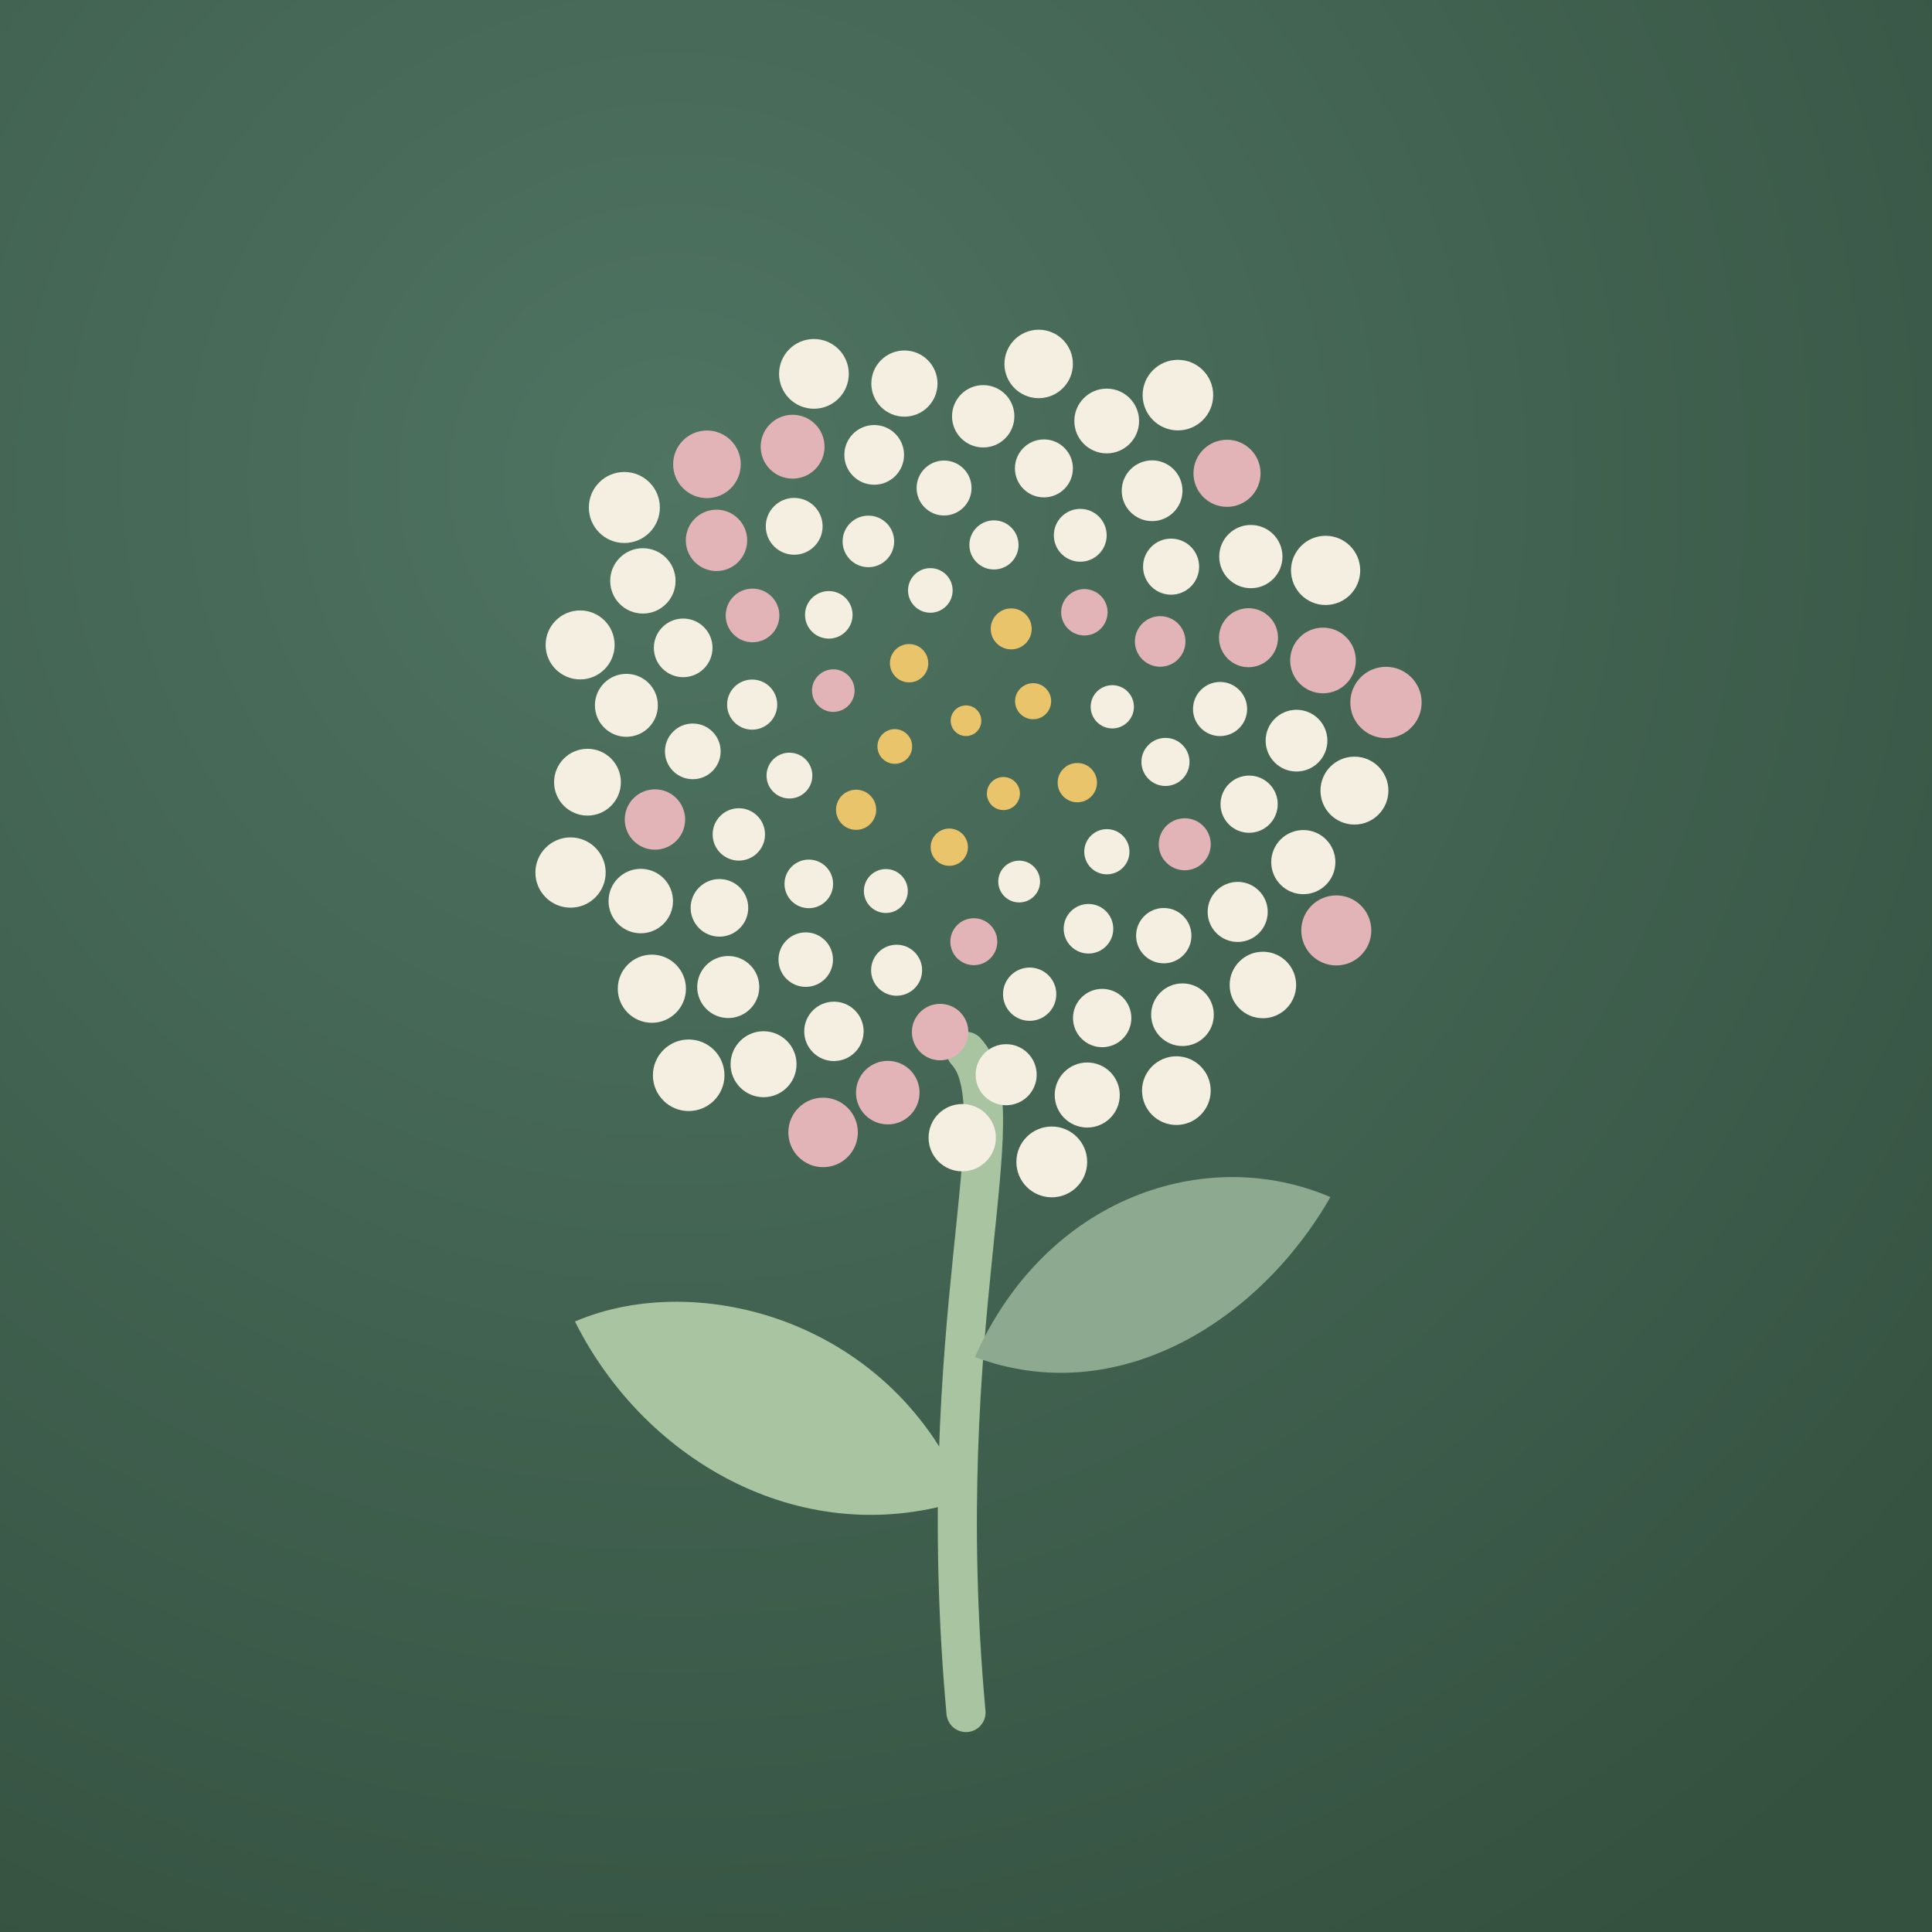
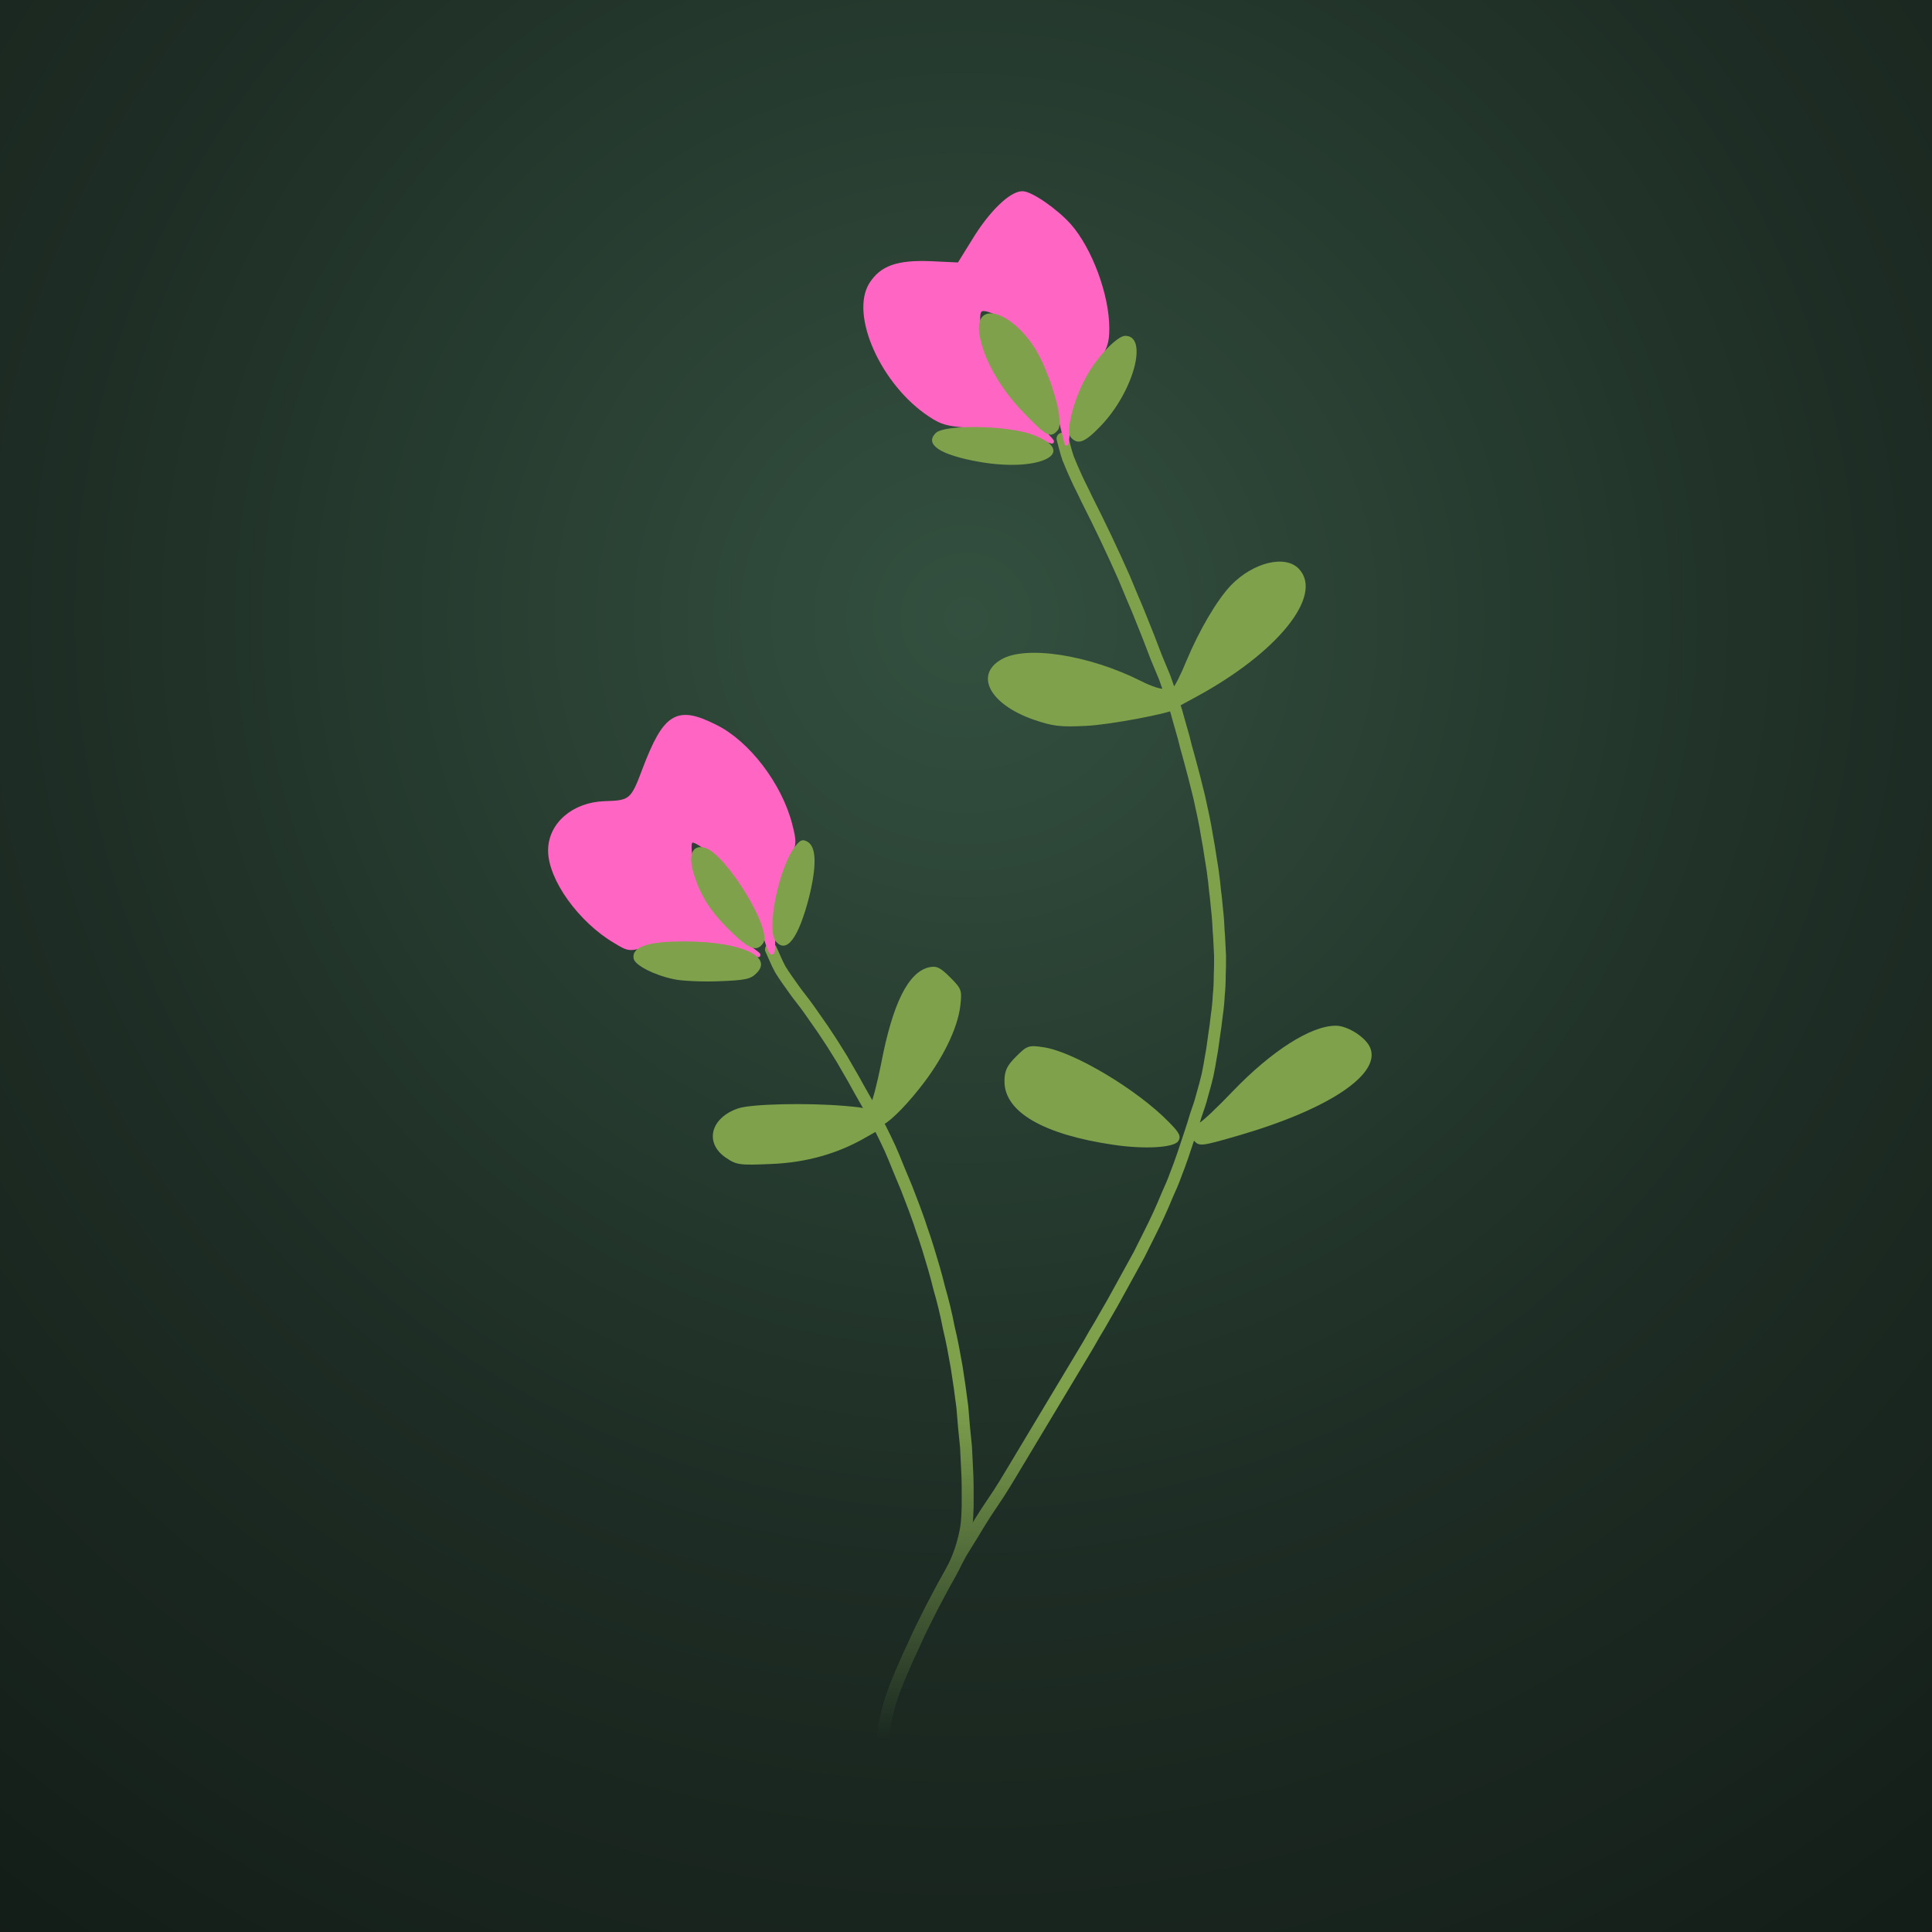
- <svg xmlns="http://www.w3.org/2000/svg" width="512" height="512" viewBox="0 0 512 512">
+ <svg xmlns="http://www.w3.org/2000/svg" width="512" height="512" viewBox="0 0 512 512" fill-rule="evenodd">
  <defs>
-     <radialGradient id="bg" cx="35%" cy="25%" r="90%">
-       <stop offset="0" stop-color="#4F7462" />
-       <stop offset="1" stop-color="#34503F" />
+     <radialGradient id="bg" gradientUnits="userSpaceOnUse" cx="256.0" cy="163.84" r="461">
+       <stop offset="0" stop-color="#33503f" />
+       <stop offset=".55" stop-color="#1d2c24" />
+       <stop offset="1" stop-color="#121b16" />
    </radialGradient>
  </defs>
  <rect width="512" height="512" fill="url(#bg)" />
-   <path d="M 256 453.837 C 246.579 350.208, 270.131 293.683, 256 278.61" stroke="#A9C4A1" stroke-width="10.363" fill="none" stroke-linecap="round" />
-   <path d="M 256 397.312 c -18.842 -47.104, -70.656 -61.235, -103.629 -47.104 c 18.842 37.683, 61.235 61.235, 103.629 47.104 z" fill="#A9C4A1" />
-   <path d="M 258.355 359.629 c 18.842 -42.394, 61.235 -56.525, 94.208 -42.394 c -18.842 32.973, -56.525 56.525, -94.208 42.394 z" fill="#8DAA91" />
-   <circle cx="182.51" cy="284.96" r="9.48" fill="#F5EFE2" />
-   <circle cx="367.30" cy="186.16" r="9.45" fill="#E2B4B8" />
-   <circle cx="165.46" cy="134.49" r="9.41" fill="#F5EFE2" />
-   <circle cx="278.73" cy="307.92" r="9.38" fill="#F5EFE2" />
-   <circle cx="312.16" cy="104.71" r="9.35" fill="#F5EFE2" />
-   <circle cx="151.20" cy="231.23" r="9.31" fill="#F5EFE2" />
-   <circle cx="354.13" cy="246.57" r="9.28" fill="#E2B4B8" />
-   <circle cx="215.70" cy="99.08" r="9.24" fill="#F5EFE2" />
-   <circle cx="218.13" cy="300.10" r="9.21" fill="#E2B4B8" />
-   <circle cx="351.30" cy="151.16" r="9.17" fill="#F5EFE2" />
-   <circle cx="153.74" cy="170.91" r="9.14" fill="#F5EFE2" />
-   <circle cx="311.75" cy="289.03" r="9.10" fill="#F5EFE2" />
-   <circle cx="275.26" cy="96.45" r="9.07" fill="#F5EFE2" />
-   <circle cx="172.75" cy="262.02" r="9.03" fill="#F5EFE2" />
-   <circle cx="358.94" cy="209.52" r="9.00" fill="#F5EFE2" />
-   <circle cx="187.35" cy="123.05" r="8.96" fill="#E2B4B8" />
-   <circle cx="255.00" cy="301.50" r="8.92" fill="#F5EFE2" />
-   <circle cx="325.17" cy="125.43" r="8.89" fill="#E2B4B8" />
-   <circle cx="155.69" cy="207.29" r="8.85" fill="#F5EFE2" />
-   <circle cx="334.68" cy="261.03" r="8.81" fill="#F5EFE2" />
-   <circle cx="239.68" cy="101.65" r="8.77" fill="#F5EFE2" />
-   <circle cx="202.35" cy="282.03" r="8.74" fill="#F5EFE2" />
-   <circle cx="350.61" cy="175.03" r="8.70" fill="#E2B4B8" />
-   <circle cx="170.37" cy="153.94" r="8.66" fill="#F5EFE2" />
-   <circle cx="288.13" cy="290.19" r="8.62" fill="#F5EFE2" />
-   <circle cx="293.29" cy="111.57" r="8.58" fill="#F5EFE2" />
-   <circle cx="169.81" cy="238.79" r="8.54" fill="#F5EFE2" />
-   <circle cx="345.39" cy="228.47" r="8.50" fill="#F5EFE2" />
-   <circle cx="210.05" cy="118.38" r="8.46" fill="#E2B4B8" />
-   <circle cx="235.27" cy="289.56" r="8.42" fill="#E2B4B8" />
-   <circle cx="331.49" cy="147.50" r="8.38" fill="#F5EFE2" />
-   <circle cx="166.00" cy="186.92" r="8.34" fill="#F5EFE2" />
-   <circle cx="313.37" cy="268.91" r="8.30" fill="#F5EFE2" />
-   <circle cx="260.56" cy="110.32" r="8.26" fill="#F5EFE2" />
-   <circle cx="192.99" cy="261.57" r="8.22" fill="#F5EFE2" />
-   <circle cx="343.59" cy="196.28" r="8.18" fill="#F5EFE2" />
-   <circle cx="189.88" cy="143.20" r="8.13" fill="#E2B4B8" />
-   <circle cx="266.64" cy="284.81" r="8.09" fill="#F5EFE2" />
-   <circle cx="305.32" cy="130.05" r="8.05" fill="#F5EFE2" />
-   <circle cx="173.57" cy="217.18" r="8.00" fill="#E2B4B8" />
-   <circle cx="328.00" cy="241.67" r="7.96" fill="#F5EFE2" />
-   <circle cx="231.67" cy="120.55" r="7.91" fill="#F5EFE2" />
-   <circle cx="221.00" cy="273.32" r="7.87" fill="#F5EFE2" />
-   <circle cx="330.87" cy="169.00" r="7.82" fill="#E2B4B8" />
-   <circle cx="181.05" cy="171.69" r="7.77" fill="#F5EFE2" />
-   <circle cx="292.09" cy="269.79" r="7.73" fill="#F5EFE2" />
-   <circle cx="276.65" cy="124.13" r="7.68" fill="#F5EFE2" />
-   <circle cx="190.66" cy="240.59" r="7.63" fill="#F5EFE2" />
-   <circle cx="331.03" cy="213.12" r="7.58" fill="#F5EFE2" />
-   <circle cx="210.47" cy="139.48" r="7.53" fill="#F5EFE2" />
-   <circle cx="249.14" cy="273.51" r="7.48" fill="#E2B4B8" />
-   <circle cx="310.35" cy="150.17" r="7.43" fill="#F5EFE2" />
-   <circle cx="183.60" cy="199.12" r="7.38" fill="#F5EFE2" />
-   <circle cx="308.41" cy="247.96" r="7.33" fill="#F5EFE2" />
-   <circle cx="250.19" cy="129.33" r="7.28" fill="#F5EFE2" />
-   <circle cx="213.53" cy="254.31" r="7.22" fill="#F5EFE2" />
-   <circle cx="323.33" cy="187.90" r="7.17" fill="#F5EFE2" />
-   <circle cx="199.43" cy="163.10" r="7.11" fill="#E2B4B8" />
-   <circle cx="272.87" cy="263.47" r="7.06" fill="#F5EFE2" />
-   <circle cx="286.28" cy="141.86" r="7.00" fill="#F5EFE2" />
-   <circle cx="195.80" cy="221.13" r="6.94" fill="#F5EFE2" />
-   <circle cx="313.97" cy="223.74" r="6.89" fill="#E2B4B8" />
-   <circle cx="230.13" cy="143.48" r="6.83" fill="#F5EFE2" />
-   <circle cx="237.61" cy="257.12" r="6.76" fill="#F5EFE2" />
-   <circle cx="307.46" cy="169.99" r="6.70" fill="#E2B4B8" />
-   <circle cx="199.33" cy="186.73" r="6.64" fill="#F5EFE2" />
-   <circle cx="288.46" cy="246.13" r="6.57" fill="#F5EFE2" />
-   <circle cx="263.41" cy="144.41" r="6.51" fill="#F5EFE2" />
-   <circle cx="214.34" cy="234.24" r="6.44" fill="#F5EFE2" />
-   <circle cx="308.86" cy="201.92" r="6.37" fill="#F5EFE2" />
-   <circle cx="219.64" cy="162.94" r="6.30" fill="#F5EFE2" />
-   <circle cx="258.07" cy="249.56" r="6.22" fill="#E2B4B8" />
-   <circle cx="287.37" cy="162.26" r="6.15" fill="#E2B4B8" />
-   <circle cx="209.21" cy="205.54" r="6.07" fill="#F5EFE2" />
-   <circle cx="293.33" cy="225.72" r="5.99" fill="#F5EFE2" />
-   <circle cx="246.55" cy="156.47" r="5.91" fill="#F5EFE2" />
-   <circle cx="234.76" cy="236.13" r="5.82" fill="#F5EFE2" />
-   <circle cx="294.77" cy="187.31" r="5.73" fill="#F5EFE2" />
-   <circle cx="220.83" cy="183.02" r="5.64" fill="#E2B4B8" />
-   <circle cx="270.09" cy="233.62" r="5.54" fill="#F5EFE2" />
-   <circle cx="267.98" cy="166.66" r="5.43" fill="#E9C46A" />
-   <circle cx="226.88" cy="214.60" r="5.32" fill="#E9C46A" />
-   <circle cx="285.50" cy="207.41" r="5.21" fill="#E9C46A" />
-   <circle cx="240.92" cy="175.76" r="5.08" fill="#E9C46A" />
-   <circle cx="251.57" cy="224.51" r="4.94" fill="#E9C46A" />
-   <circle cx="273.79" cy="185.83" r="4.78" fill="#E9C46A" />
-   <circle cx="237.13" cy="197.82" r="4.60" fill="#E9C46A" />
-   <circle cx="265.91" cy="210.30" r="4.38" fill="#E9C46A" />
-   <circle cx="256.00" cy="191.00" r="4.06" fill="#E9C46A" />
+   <defs>
+     <linearGradient id="fade" gradientUnits="userSpaceOnUse" x1="0" y1="373.5" x2="0" y2="476.0">
+       <stop offset="0" stop-color="#fff" />
+       <stop offset="1" stop-color="#000" />
+     </linearGradient>
+     <mask id="m" maskUnits="userSpaceOnUse" x="564" y="-40" width="351" height="566">
+       <rect x="564" y="-40" width="351" height="566" fill="url(#fade)" />
+     </mask>
+   </defs>
+   <g transform="translate(-393.91 42.41) scale(0.87897)" mask="url(#m)">
+     <path d="M714.3 476.0C714.4 475.7 714.3 475.3 714.5 474.0C714.7 472.7 715.2 470.0 715.7 468.0C716.2 466.0 716.8 464.0 717.5 462.0C718.2 460.0 719.1 458.0 719.9 456.0C720.8 454.0 721.6 452.0 722.6 450.0C723.5 448.0 724.4 446.0 725.3 444.0C726.3 442.0 727.3 440.0 728.3 438.0C729.3 436.0 730.4 434.0 731.4 432.0C732.5 430.0 733.6 428.0 734.7 426.0C735.8 424.0 736.8 422.0 737.9 420.0C739.1 418.0 740.4 416.0 741.6 414.0C742.8 412.0 744.0 410.0 745.3 408.0C746.6 406.0 748.0 404.0 749.3 402.0C750.6 400.0 751.8 398.0 753.0 396.0C754.2 394.0 755.4 392.0 756.6 390.0C757.8 388.0 759.0 386.0 760.2 384.0C761.4 382.0 762.6 380.0 763.8 378.0C765.0 376.0 766.2 374.0 767.4 372.0C768.6 370.0 769.8 368.0 771.0 366.0C772.2 364.0 773.4 362.0 774.6 360.0C775.8 358.0 777.0 356.0 778.1 354.0C779.3 352.0 780.5 350.0 781.6 348.0C782.8 346.0 783.9 344.0 785.0 342.0C786.1 340.0 787.2 338.0 788.3 336.0C789.4 334.0 790.5 332.0 791.6 330.0C792.6 328.0 793.6 326.0 794.6 324.0C795.6 322.0 796.6 320.0 797.5 318.0C798.4 316.0 799.3 314.0 800.1 312.0C801.0 310.0 801.9 308.0 802.6 306.0C803.4 304.0 804.1 302.0 804.8 300.0C805.5 298.0 806.1 296.0 806.8 294.0C807.5 292.0 808.1 290.0 808.7 288.0C809.4 286.0 810.1 284.0 810.6 282.0C811.2 280.0 811.7 278.0 812.2 276.0C812.6 274.0 813.0 272.0 813.3 270.0C813.7 268.0 813.9 266.0 814.2 264.0C814.5 262.0 814.8 260.0 815.0 258.0C815.3 256.0 815.5 254.0 815.6 252.0C815.8 250.0 815.9 248.0 815.9 246.0C816.0 244.0 816.0 242.0 816.0 240.0C815.9 238.0 815.8 236.0 815.7 234.0C815.5 232.0 815.5 230.0 815.3 228.0C815.1 226.0 814.9 224.0 814.7 222.0C814.4 220.0 814.3 218.0 814.0 216.0C813.8 214.0 813.4 212.0 813.1 210.0C812.8 208.0 812.5 206.0 812.1 204.0C811.8 202.0 811.4 200.0 811.0 198.0C810.6 196.0 810.1 194.0 809.7 192.0C809.2 190.0 808.7 188.0 808.2 186.0C807.7 184.0 807.1 182.0 806.6 180.0C806.0 178.0 805.5 176.0 805.0 174.0C804.4 172.0 803.9 170.0 803.3 168.0C802.8 166.0 802.1 164.0 801.4 162.0C800.7 160.0 800.0 158.0 799.3 156.0C798.5 154.0 797.6 152.0 796.8 150.0C796.0 148.0 795.3 146.0 794.5 144.0C793.7 142.0 792.9 140.0 792.1 138.0C791.3 136.0 790.5 134.0 789.6 132.0C788.8 130.0 787.9 128.0 787.1 126.0C786.2 124.0 785.3 122.0 784.4 120.0C783.5 118.0 782.5 116.0 781.6 114.0C780.6 112.0 779.7 110.0 778.7 108.0C777.7 106.0 776.7 104.0 775.7 102.0C774.8 100.0 773.7 98.0 772.8 96.0C771.9 94.0 771.0 92.0 770.2 90.0C769.5 88.0 768.8 85.0 768.5 84.0" fill="none" stroke="#7fa14c" stroke-width="3.60" stroke-linecap="round" />
+     <path d="M808.0 295.5C806.5 293.7 807.3 291.2 809.7 290.3C810.7 289.9 815.2 285.6 819.8 280.8C831.5 268.6 843.4 261.0 850.9 261.0C854.4 261.0 859.8 264.4 861.2 267.5C864.8 275.5 848.8 286.2 821.6 294.1C810.2 297.4 809.7 297.5 808.0 295.5Z" fill="#7fa14c" />
+     <path d="M783.8 296.9C762.7 293.8 751.0 287.0 751.0 277.8C751.0 274.6 751.7 273.1 754.5 270.3C757.8 267.0 758.3 266.8 762.8 267.5C771.8 268.8 791.1 280.3 800.6 290.1C803.8 293.3 804.3 294.4 803.4 295.8C802.1 297.8 793.1 298.3 783.8 296.9Z" fill="#7fa14c" />
+     <path d="M801.9 162.3C801.3 160.7 801.3 159.4 801.8 159.1C802.3 158.8 804.2 155.1 805.9 150.9C809.8 141.6 815.1 132.6 819.3 128.2C826.0 121.3 835.7 118.9 839.8 123.3C847.3 131.3 833.3 148.6 808.7 161.9L803.0 165.0L801.9 162.3Z" fill="#7fa14c" />
+     <path d="M759.7 168.7C746.6 164.1 741.9 155.3 750.0 150.6C757.4 146.2 776.5 149.2 792.2 157.1C795.3 158.7 798.5 159.7 799.3 159.4C800.3 159.1 801.1 159.9 801.9 162.1C802.5 163.9 802.9 165.4 802.8 165.5C801.1 166.8 782.6 170.3 775.6 170.6C767.8 171.0 765.5 170.7 759.7 168.7Z" fill="#7fa14c" />
+     <path d="M759.0 82.8C755.6 81.6 749.5 80.6 743.2 80.3C734.0 79.8 732.4 79.4 728.5 76.8C714.3 67.4 705.0 46.6 710.8 37.4C714.0 32.4 718.8 30.7 728.8 31.1L737.3 31.5L741.7 24.4C746.7 16.1 752.9 10.0 756.4 10.0C759.0 10.0 766.6 15.3 770.6 19.8C776.9 27.0 782.0 40.8 782.0 50.7C782.0 55.2 781.4 56.8 778.4 61.0C774.2 66.8 771.5 73.5 770.4 80.5L769.7 85.5L767.4 76.2C763.4 60.0 757.2 49.8 749.3 46.4C743.3 43.8 742.6 44.3 743.3 50.7C744.3 59.9 749.6 69.4 758.5 77.9C762.6 81.8 765.7 84.9 765.3 84.9C764.8 84.8 762.0 83.9 759.0 82.8Z" fill="#ff66c4" stroke="#ff66c4" stroke-width="1.2" stroke-linejoin="round" />
+     <path d="M756.7 76.1C749.7 68.9 744.7 60.0 743.5 52.9C741.4 40.5 756.0 46.7 762.4 60.9C766.6 70.3 768.7 79.5 767.1 81.4C764.9 84.0 763.7 83.4 756.7 76.1Z" fill="#7fa14c" />
+     <path d="M771.0 83.6C769.3 81.5 772.2 71.0 776.3 64.2C779.7 58.5 785.2 53.0 787.4 53.0C794.5 53.0 789.9 69.9 780.0 80.2C775.2 85.2 773.1 86.0 771.0 83.6Z" fill="#7fa14c" />
+     <path d="M743.4 91.0C731.5 88.9 726.8 85.7 730.3 82.3C732.9 79.7 751.2 80.0 758.9 82.6C774.0 87.9 762.1 94.3 743.4 91.0Z" fill="#7fa14c" />
+     <path d="M714.3 476.0C714.4 475.3 714.5 473.7 714.8 472.0C715.2 470.3 715.6 468.0 716.2 466.0C716.8 464.0 717.5 462.0 718.3 460.0C719.0 458.0 719.9 456.0 720.8 454.0C721.6 452.0 722.5 450.0 723.5 448.0C724.4 446.0 725.3 444.0 726.3 442.0C727.3 440.0 728.3 438.0 729.3 436.0C730.4 434.0 731.5 432.0 732.5 430.0C733.6 428.0 734.8 426.0 735.8 424.0C736.7 422.0 737.5 420.0 738.1 418.0C738.7 416.0 739.2 414.0 739.5 412.0C739.8 410.0 739.8 408.0 739.9 406.0C739.9 404.0 739.9 402.0 739.9 400.0C739.9 398.0 739.8 396.0 739.7 394.0C739.6 392.0 739.5 390.0 739.4 388.0C739.2 386.0 739.0 384.0 738.8 382.0C738.6 380.0 738.5 378.0 738.3 376.0C738.0 374.0 737.8 372.0 737.5 370.0C737.2 368.0 736.9 366.0 736.6 364.0C736.2 362.0 735.9 360.0 735.5 358.0C735.1 356.0 734.7 354.0 734.2 352.0C733.8 350.0 733.4 348.0 732.9 346.0C732.4 344.0 731.9 342.0 731.3 340.0C730.8 338.0 730.3 336.0 729.7 334.0C729.1 332.0 728.5 330.0 727.9 328.0C727.3 326.0 726.6 324.0 725.9 322.0C725.3 320.0 724.5 318.0 723.8 316.0C723.0 314.0 722.3 312.0 721.5 310.0C720.7 308.0 719.8 306.0 719.0 304.0C718.2 302.0 717.4 300.0 716.5 298.0C715.6 296.0 714.6 294.0 713.6 292.0C712.5 290.0 711.6 288.0 710.5 286.0C709.4 284.0 708.2 282.0 707.1 280.0C706.0 278.0 704.9 276.0 703.7 274.0C702.6 272.0 701.4 270.0 700.1 268.0C698.9 266.0 697.5 264.0 696.2 262.0C694.8 260.0 693.4 258.0 692.0 256.0C690.6 254.0 688.9 252.0 687.5 250.0C686.1 248.0 684.6 246.0 683.4 244.0C682.3 242.0 681.1 239.0 680.6 238.0" fill="none" stroke="#7fa14c" stroke-width="3.60" stroke-linecap="round" />
+     <path d="M711.7 287.8C710.7 286.1 710.3 284.4 710.8 284.1C711.2 283.8 712.6 278.5 713.8 272.5C717.3 254.2 722.0 244.9 728.2 243.4C730.5 242.9 731.6 243.4 734.6 246.4C738.1 249.9 738.2 250.3 737.7 254.9C736.9 261.9 732.2 271.4 725.3 280.0C720.4 286.2 715.3 291.0 713.8 291.0C713.6 291.0 712.7 289.6 711.7 287.8Z" fill="#7fa14c" />
+     <path d="M667.0 300.8C660.4 296.3 662.4 288.7 670.8 285.9C674.8 284.6 691.4 284.2 703.0 285.2C710.0 285.8 710.6 286.0 712.3 288.8L714.1 291.9L709.5 294.5C701.0 299.5 691.3 302.3 680.5 302.7C671.2 303.1 670.2 303.0 667.0 300.8Z" fill="#7fa14c" />
+     <path d="M671.0 237.8C663.2 234.9 650.9 234.3 643.6 236.4C637.9 238.1 637.8 238.1 633.7 235.6C623.1 229.4 614.0 216.7 614.0 208.2C614.0 200.3 621.1 194.2 630.5 193.9C638.3 193.7 638.9 193.2 642.4 183.8C648.7 167.2 652.3 165.0 663.8 170.8C673.6 175.6 683.3 188.3 686.4 200.3C687.8 205.8 687.8 206.2 685.5 211.3C682.2 218.3 680.8 225.8 681.2 233.5C681.5 240.5 680.9 240.7 679.0 234.5C675.1 222.2 669.5 213.6 661.6 207.8C656.2 203.9 655.6 204.2 656.3 210.1C657.5 219.9 664.5 230.6 674.5 237.8C678.1 240.4 678.0 240.4 671.0 237.8Z" fill="#ff66c4" stroke="#ff66c4" stroke-width="1.2" stroke-linejoin="round" />
+     <path d="M682.0 235.5C679.1 232.0 683.1 212.8 688.0 206.8C689.5 204.9 690.2 204.7 691.7 205.6C694.3 207.2 694.4 212.8 692.1 222.2C688.9 234.6 685.3 239.5 682.0 235.5Z" fill="#7fa14c" />
+     <path d="M668.2 232.3C662.0 226.2 659.0 221.3 657.0 214.1C655.7 209.0 657.2 206.3 660.8 207.4C667.2 209.5 680.9 231.8 678.3 236.0C676.4 238.9 674.1 238.1 668.2 232.3Z" fill="#7fa14c" />
+     <path d="M651.4 247.0C645.5 245.8 639.6 242.8 639.2 240.8C638.5 237.2 643.6 235.5 655.0 235.6C671.4 235.7 681.3 240.1 676.3 245.1C674.5 247.0 672.8 247.3 664.8 247.6C659.7 247.8 653.7 247.5 651.4 247.0Z" fill="#7fa14c" />
+   </g>
</svg>
